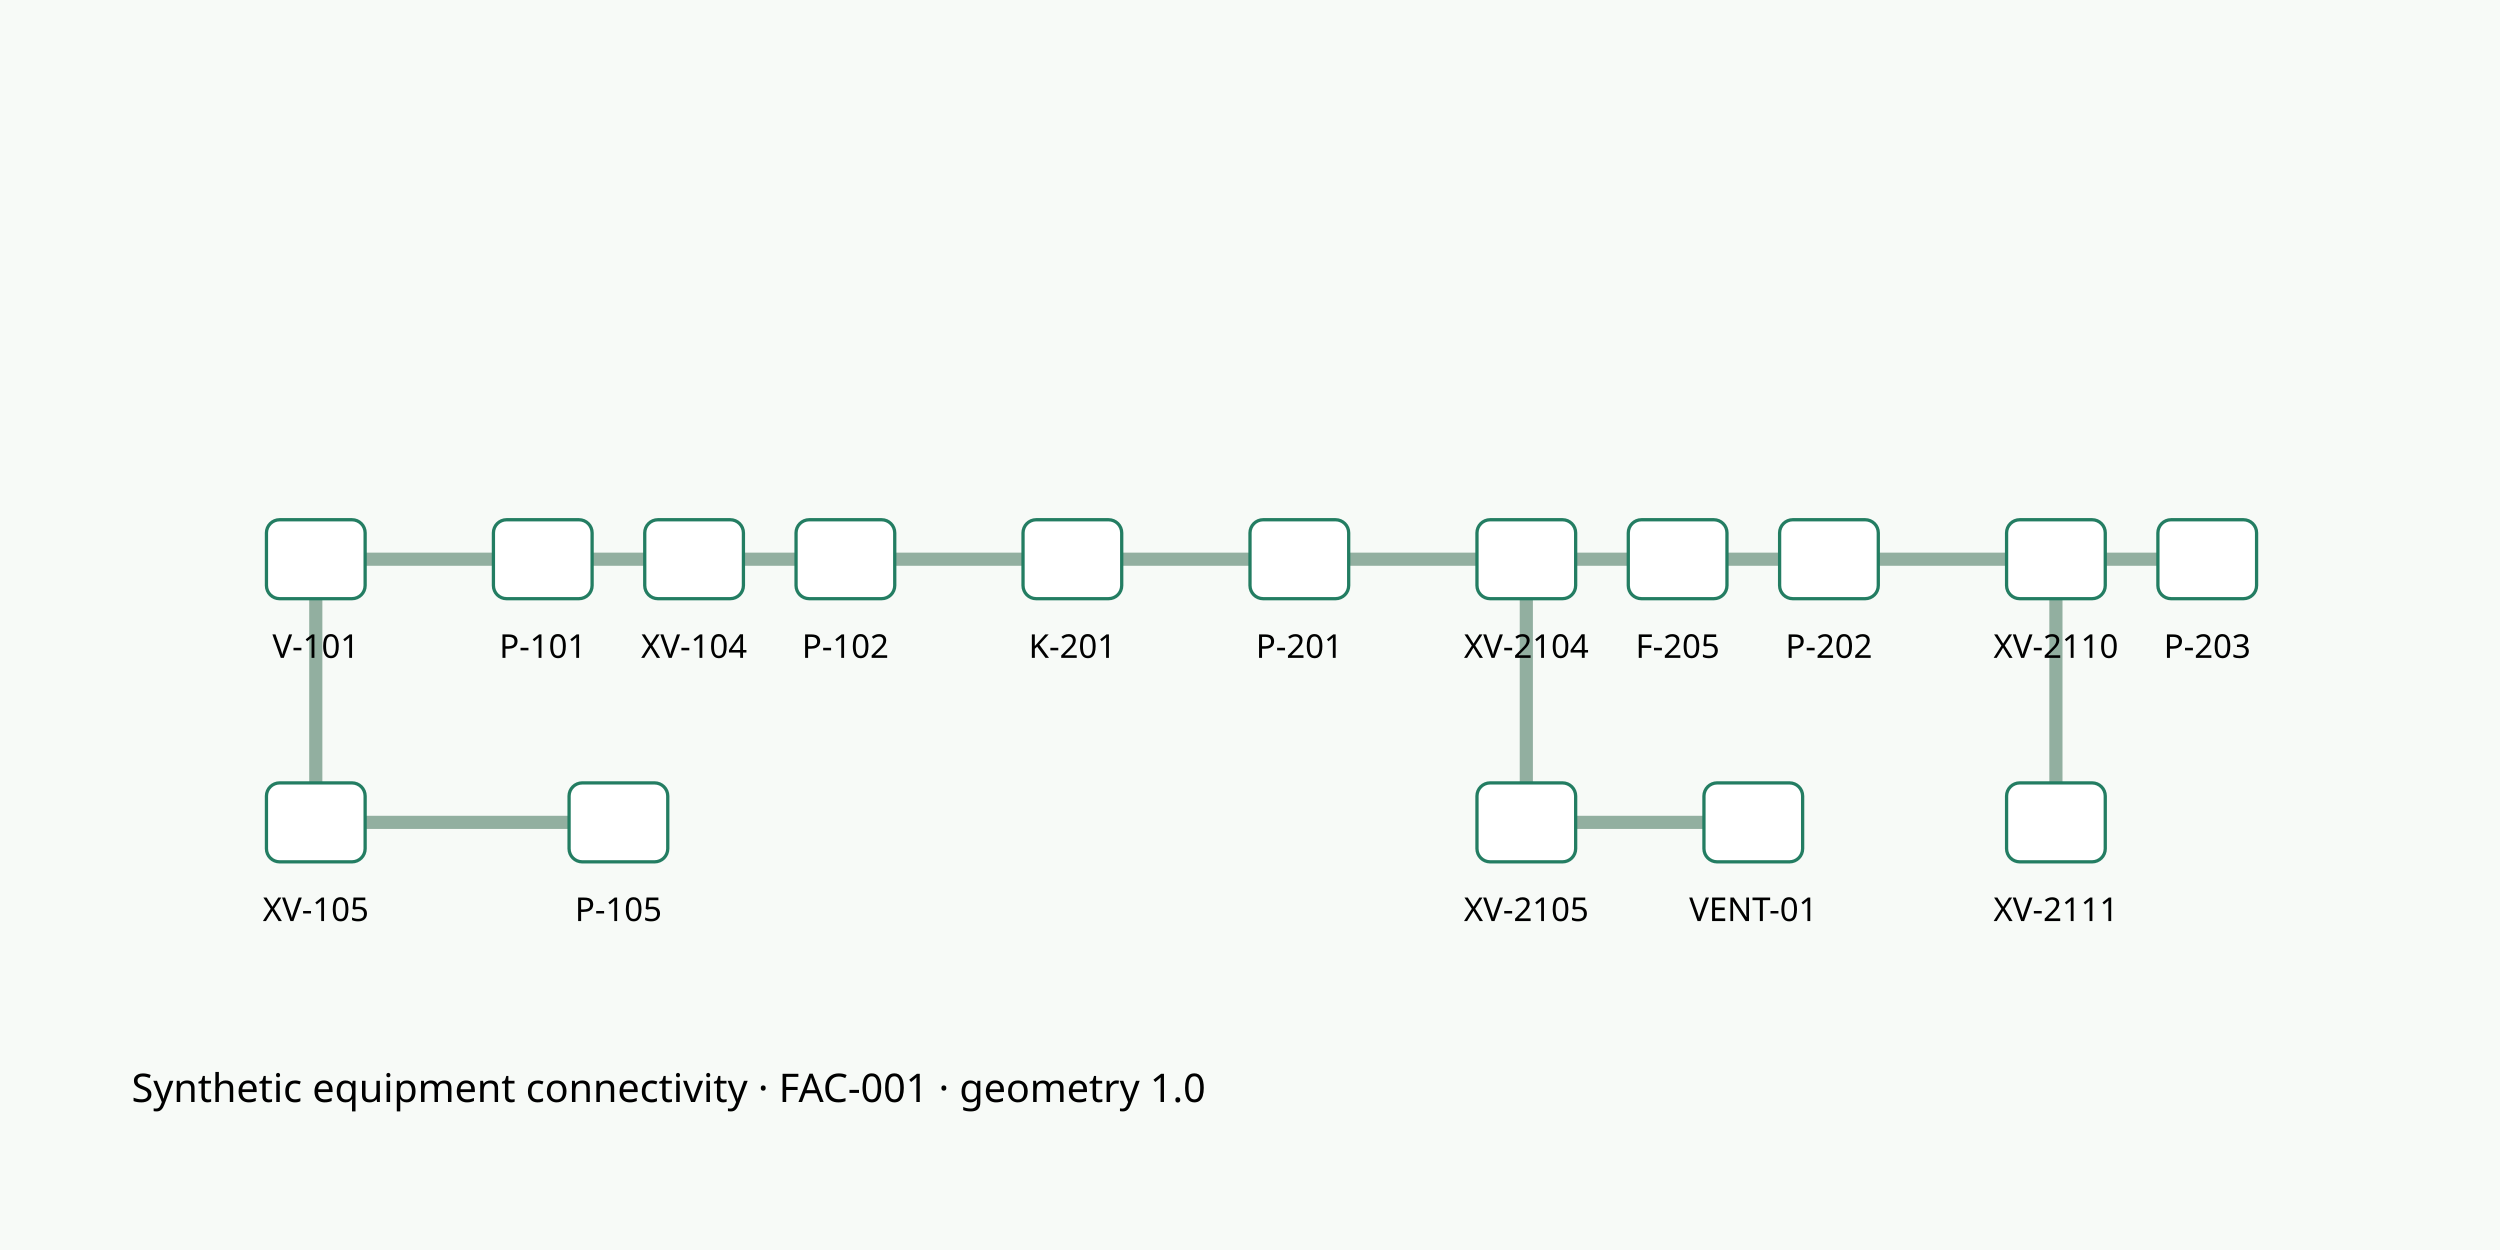
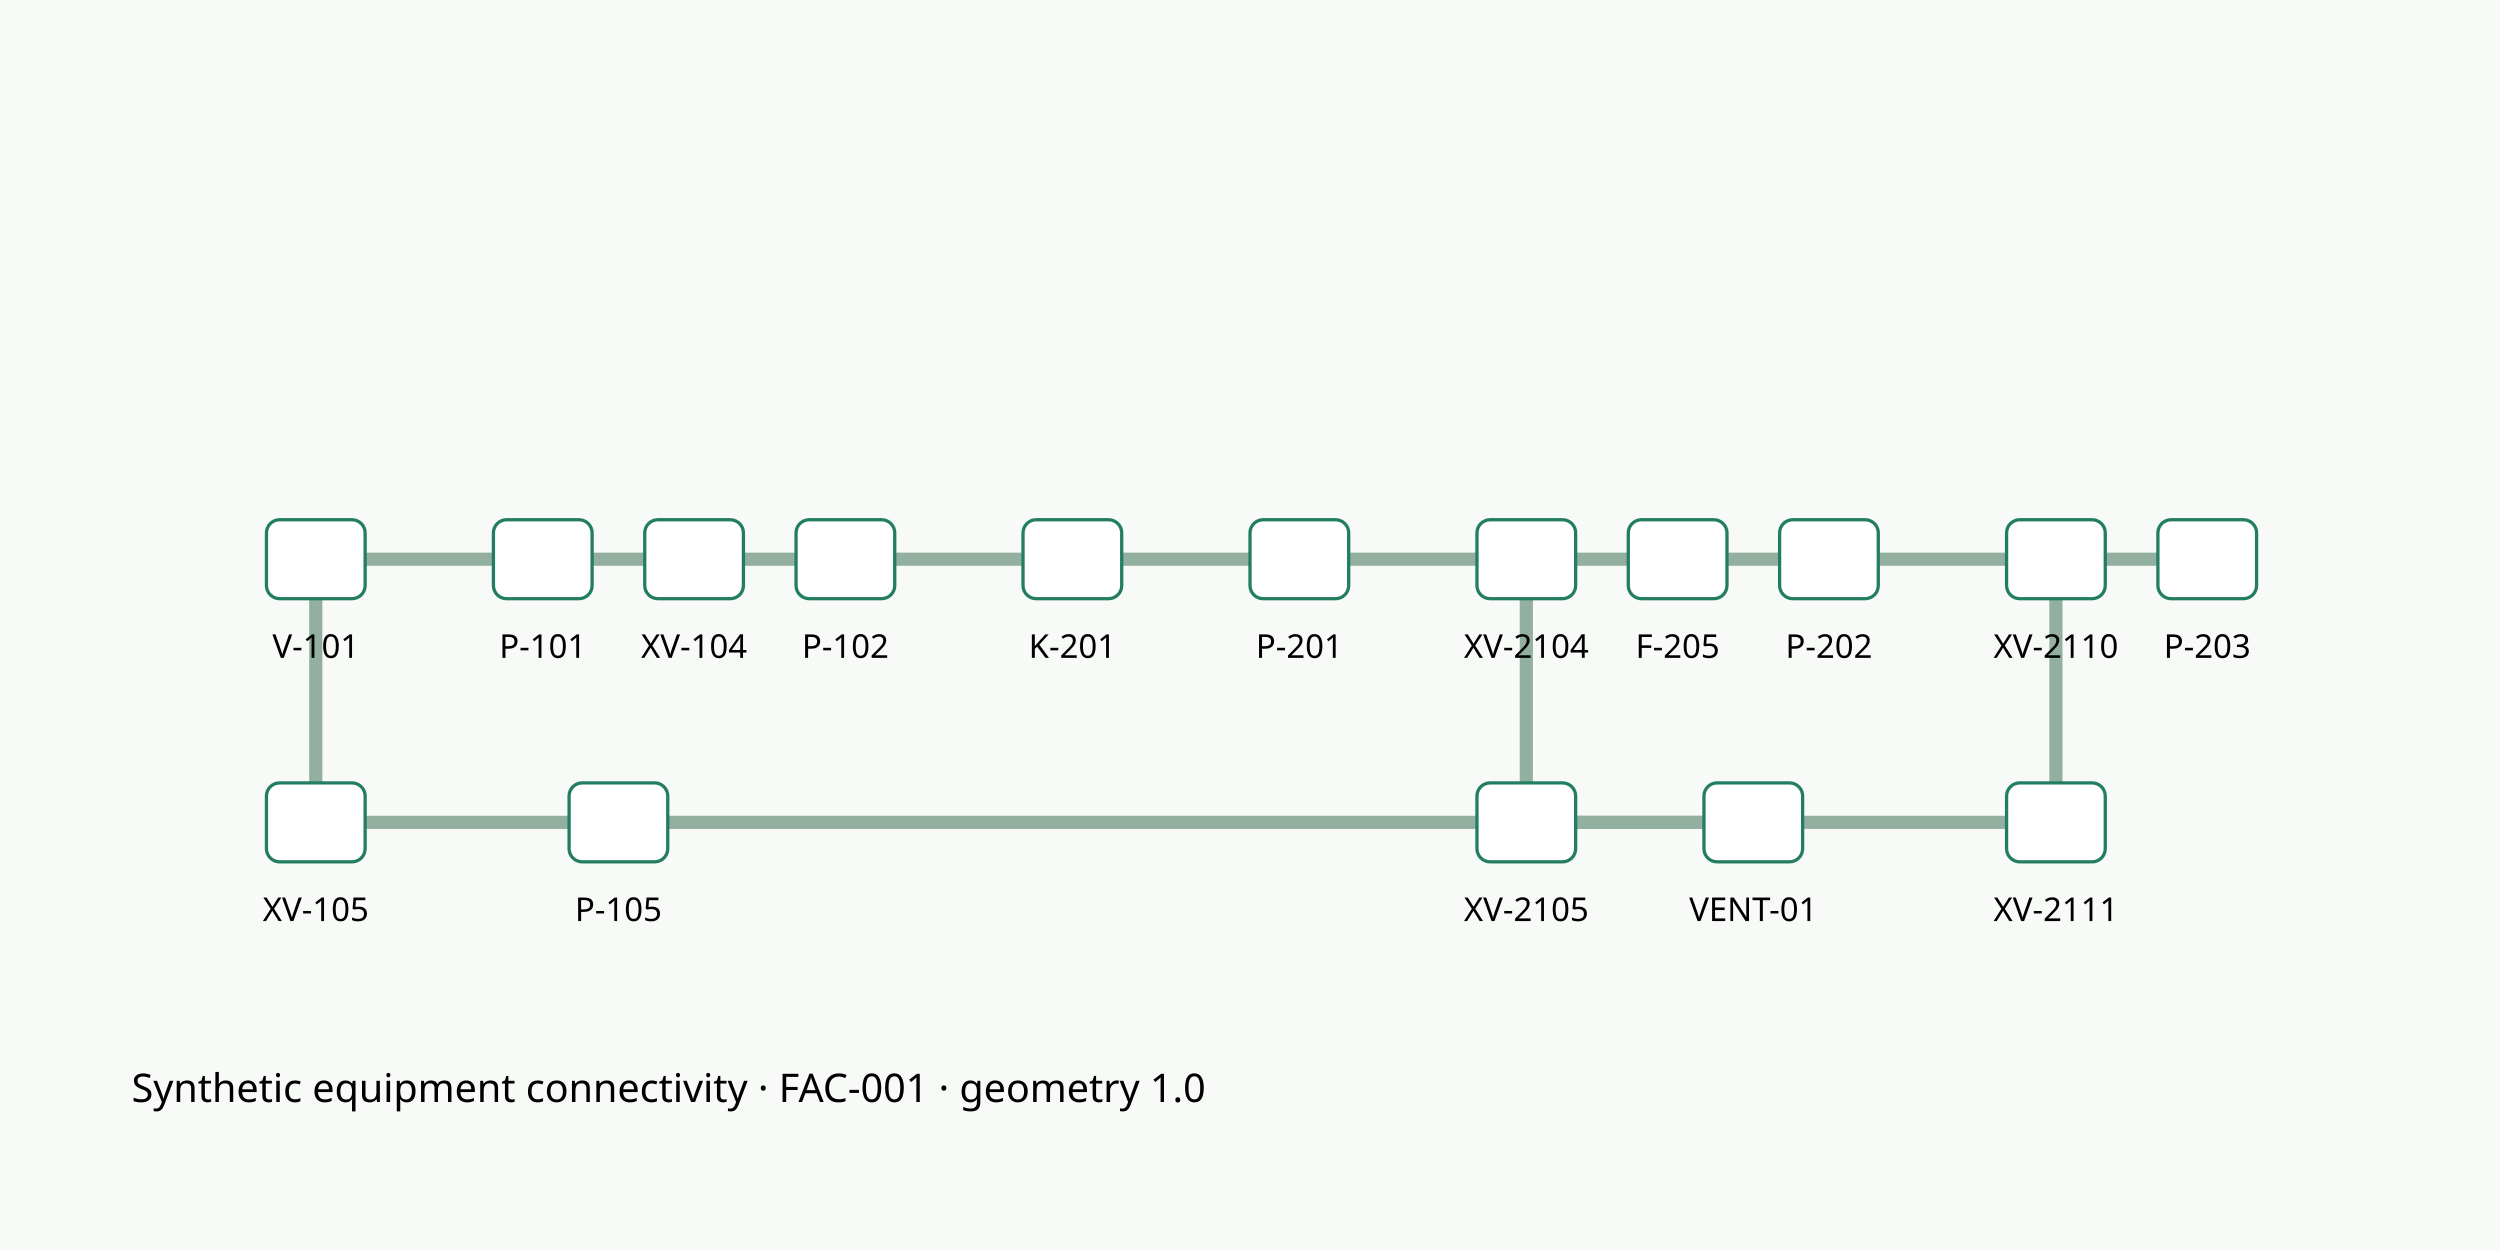
<svg xmlns="http://www.w3.org/2000/svg" viewBox="0 0 760 380">
  <rect width="760" height="380" fill="#f7faf7" />
  <path d="M96.0 170.0 L165.0 170.0" stroke="#92afa0" stroke-width="4" />
  <path d="M165.0 170.0 L211.0 170.0" stroke="#92afa0" stroke-width="4" />
  <path d="M211.0 170.0 L257.0 170.0" stroke="#92afa0" stroke-width="4" />
  <path d="M257.0 170.0 L326.0 170.0" stroke="#92afa0" stroke-width="4" />
  <path d="M326.0 170.0 L395.0 170.0" stroke="#92afa0" stroke-width="4" />
  <path d="M395.0 170.0 L464.0 170.0" stroke="#92afa0" stroke-width="4" />
  <path d="M464.0 170.0 L510.0 170.0" stroke="#92afa0" stroke-width="4" />
  <path d="M510.0 170.0 L556.0 170.0" stroke="#92afa0" stroke-width="4" />
  <path d="M556.0 170.0 L625.0 170.0" stroke="#92afa0" stroke-width="4" />
  <path d="M625.0 170.0 L671.0 170.0" stroke="#92afa0" stroke-width="4" />
  <path d="M96.0 170.0 L96.0 250.0" stroke="#92afa0" stroke-width="4" />
  <path d="M96.0 250.0 L188.0 250.0" stroke="#92afa0" stroke-width="4" />
  <path d="M464.0 170.0 L464.0 250.0" stroke="#92afa0" stroke-width="4" />
  <path d="M464.0 250.0 L533.0 250.0" stroke="#92afa0" stroke-width="4" />
  <path d="M625.0 170.0 L625.0 250.0" stroke="#92afa0" stroke-width="4" />
+   <path d="M188.0 250.0 L533.0 250.0" stroke="#92afa0" stroke-width="4" />
+   <path d="M625.0 250.0 L533.0 250.0" stroke="#92afa0" stroke-width="4" />
  <g id="V-101">
    <rect x="81.0" y="158.0" width="30" height="24" rx="4" fill="white" stroke="#237d62" />
    <text x="96.0" y="200.0" text-anchor="middle" font-family="sans-serif" font-size="10">V-101</text>
  </g>
  <g id="P-101">
    <rect x="150.0" y="158.0" width="30" height="24" rx="4" fill="white" stroke="#237d62" />
    <text x="165.0" y="200.0" text-anchor="middle" font-family="sans-serif" font-size="10">P-101</text>
  </g>
  <g id="XV-104">
    <rect x="196.0" y="158.0" width="30" height="24" rx="4" fill="white" stroke="#237d62" />
    <text x="211.0" y="200.0" text-anchor="middle" font-family="sans-serif" font-size="10">XV-104</text>
  </g>
  <g id="P-102">
    <rect x="242.0" y="158.0" width="30" height="24" rx="4" fill="white" stroke="#237d62" />
    <text x="257.0" y="200.0" text-anchor="middle" font-family="sans-serif" font-size="10">P-102</text>
  </g>
  <g id="K-201">
    <rect x="311.0" y="158.0" width="30" height="24" rx="4" fill="white" stroke="#237d62" />
    <text x="326.0" y="200.0" text-anchor="middle" font-family="sans-serif" font-size="10">K-201</text>
  </g>
  <g id="P-201">
    <rect x="380.0" y="158.0" width="30" height="24" rx="4" fill="white" stroke="#237d62" />
    <text x="395.0" y="200.0" text-anchor="middle" font-family="sans-serif" font-size="10">P-201</text>
  </g>
  <g id="XV-2104">
    <rect x="449.0" y="158.0" width="30" height="24" rx="4" fill="white" stroke="#237d62" />
    <text x="464.0" y="200.0" text-anchor="middle" font-family="sans-serif" font-size="10">XV-2104</text>
  </g>
  <g id="F-205">
    <rect x="495.0" y="158.0" width="30" height="24" rx="4" fill="white" stroke="#237d62" />
    <text x="510.0" y="200.0" text-anchor="middle" font-family="sans-serif" font-size="10">F-205</text>
  </g>
  <g id="P-202">
    <rect x="541.0" y="158.0" width="30" height="24" rx="4" fill="white" stroke="#237d62" />
    <text x="556.0" y="200.0" text-anchor="middle" font-family="sans-serif" font-size="10">P-202</text>
  </g>
  <g id="XV-2110">
    <rect x="610.0" y="158.0" width="30" height="24" rx="4" fill="white" stroke="#237d62" />
    <text x="625.0" y="200.0" text-anchor="middle" font-family="sans-serif" font-size="10">XV-2110</text>
  </g>
  <g id="P-203">
    <rect x="656.0" y="158.0" width="30" height="24" rx="4" fill="white" stroke="#237d62" />
    <text x="671.0" y="200.0" text-anchor="middle" font-family="sans-serif" font-size="10">P-203</text>
  </g>
  <g id="XV-105">
    <rect x="81.0" y="238.0" width="30" height="24" rx="4" fill="white" stroke="#237d62" />
    <text x="96.0" y="280.0" text-anchor="middle" font-family="sans-serif" font-size="10">XV-105</text>
  </g>
  <g id="P-105">
    <rect x="173.0" y="238.0" width="30" height="24" rx="4" fill="white" stroke="#237d62" />
    <text x="188.0" y="280.0" text-anchor="middle" font-family="sans-serif" font-size="10">P-105</text>
  </g>
  <g id="XV-2105">
    <rect x="449.0" y="238.0" width="30" height="24" rx="4" fill="white" stroke="#237d62" />
    <text x="464.0" y="280.0" text-anchor="middle" font-family="sans-serif" font-size="10">XV-2105</text>
  </g>
  <g id="VENT-01">
    <rect x="518.0" y="238.0" width="30" height="24" rx="4" fill="white" stroke="#237d62" />
    <text x="533.0" y="280.0" text-anchor="middle" font-family="sans-serif" font-size="10">VENT-01</text>
  </g>
  <g id="XV-2111">
    <rect x="610.0" y="238.0" width="30" height="24" rx="4" fill="white" stroke="#237d62" />
    <text x="625.0" y="280.0" text-anchor="middle" font-family="sans-serif" font-size="10">XV-2111</text>
  </g>
  <text x="40" y="335" font-family="sans-serif" font-size="12">Synthetic equipment connectivity · FAC-001 · geometry 1.0</text>
</svg>
